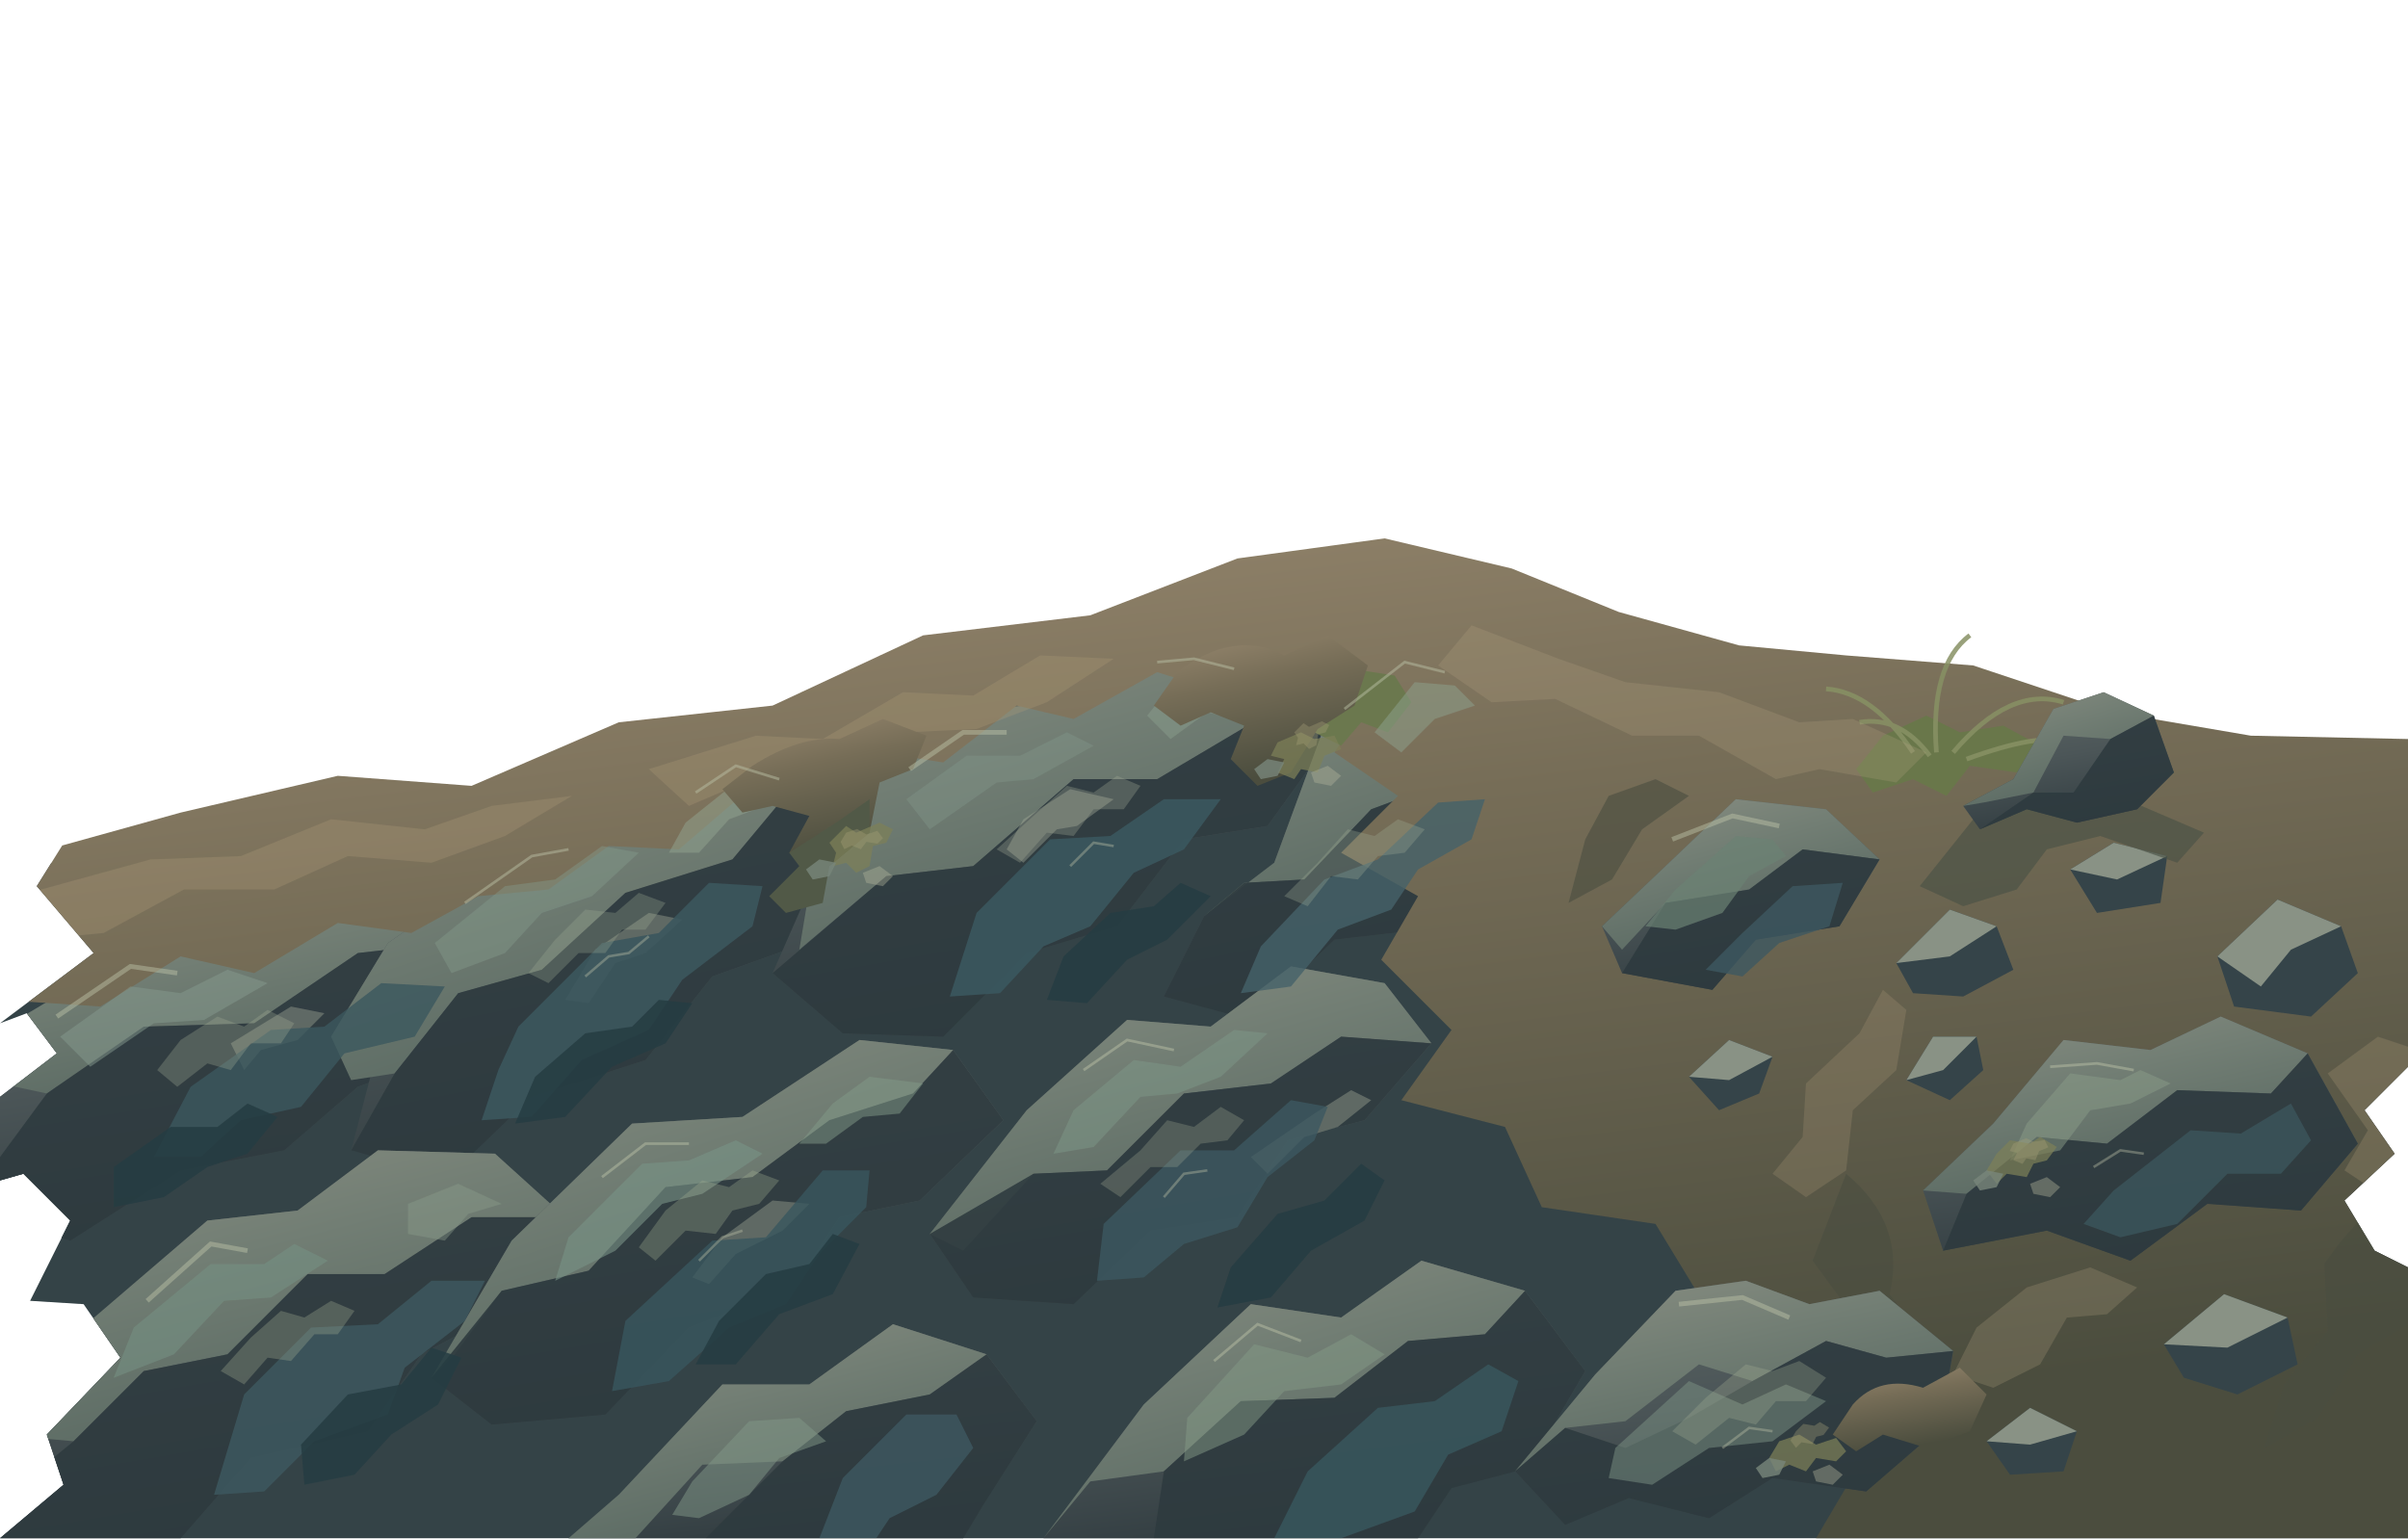
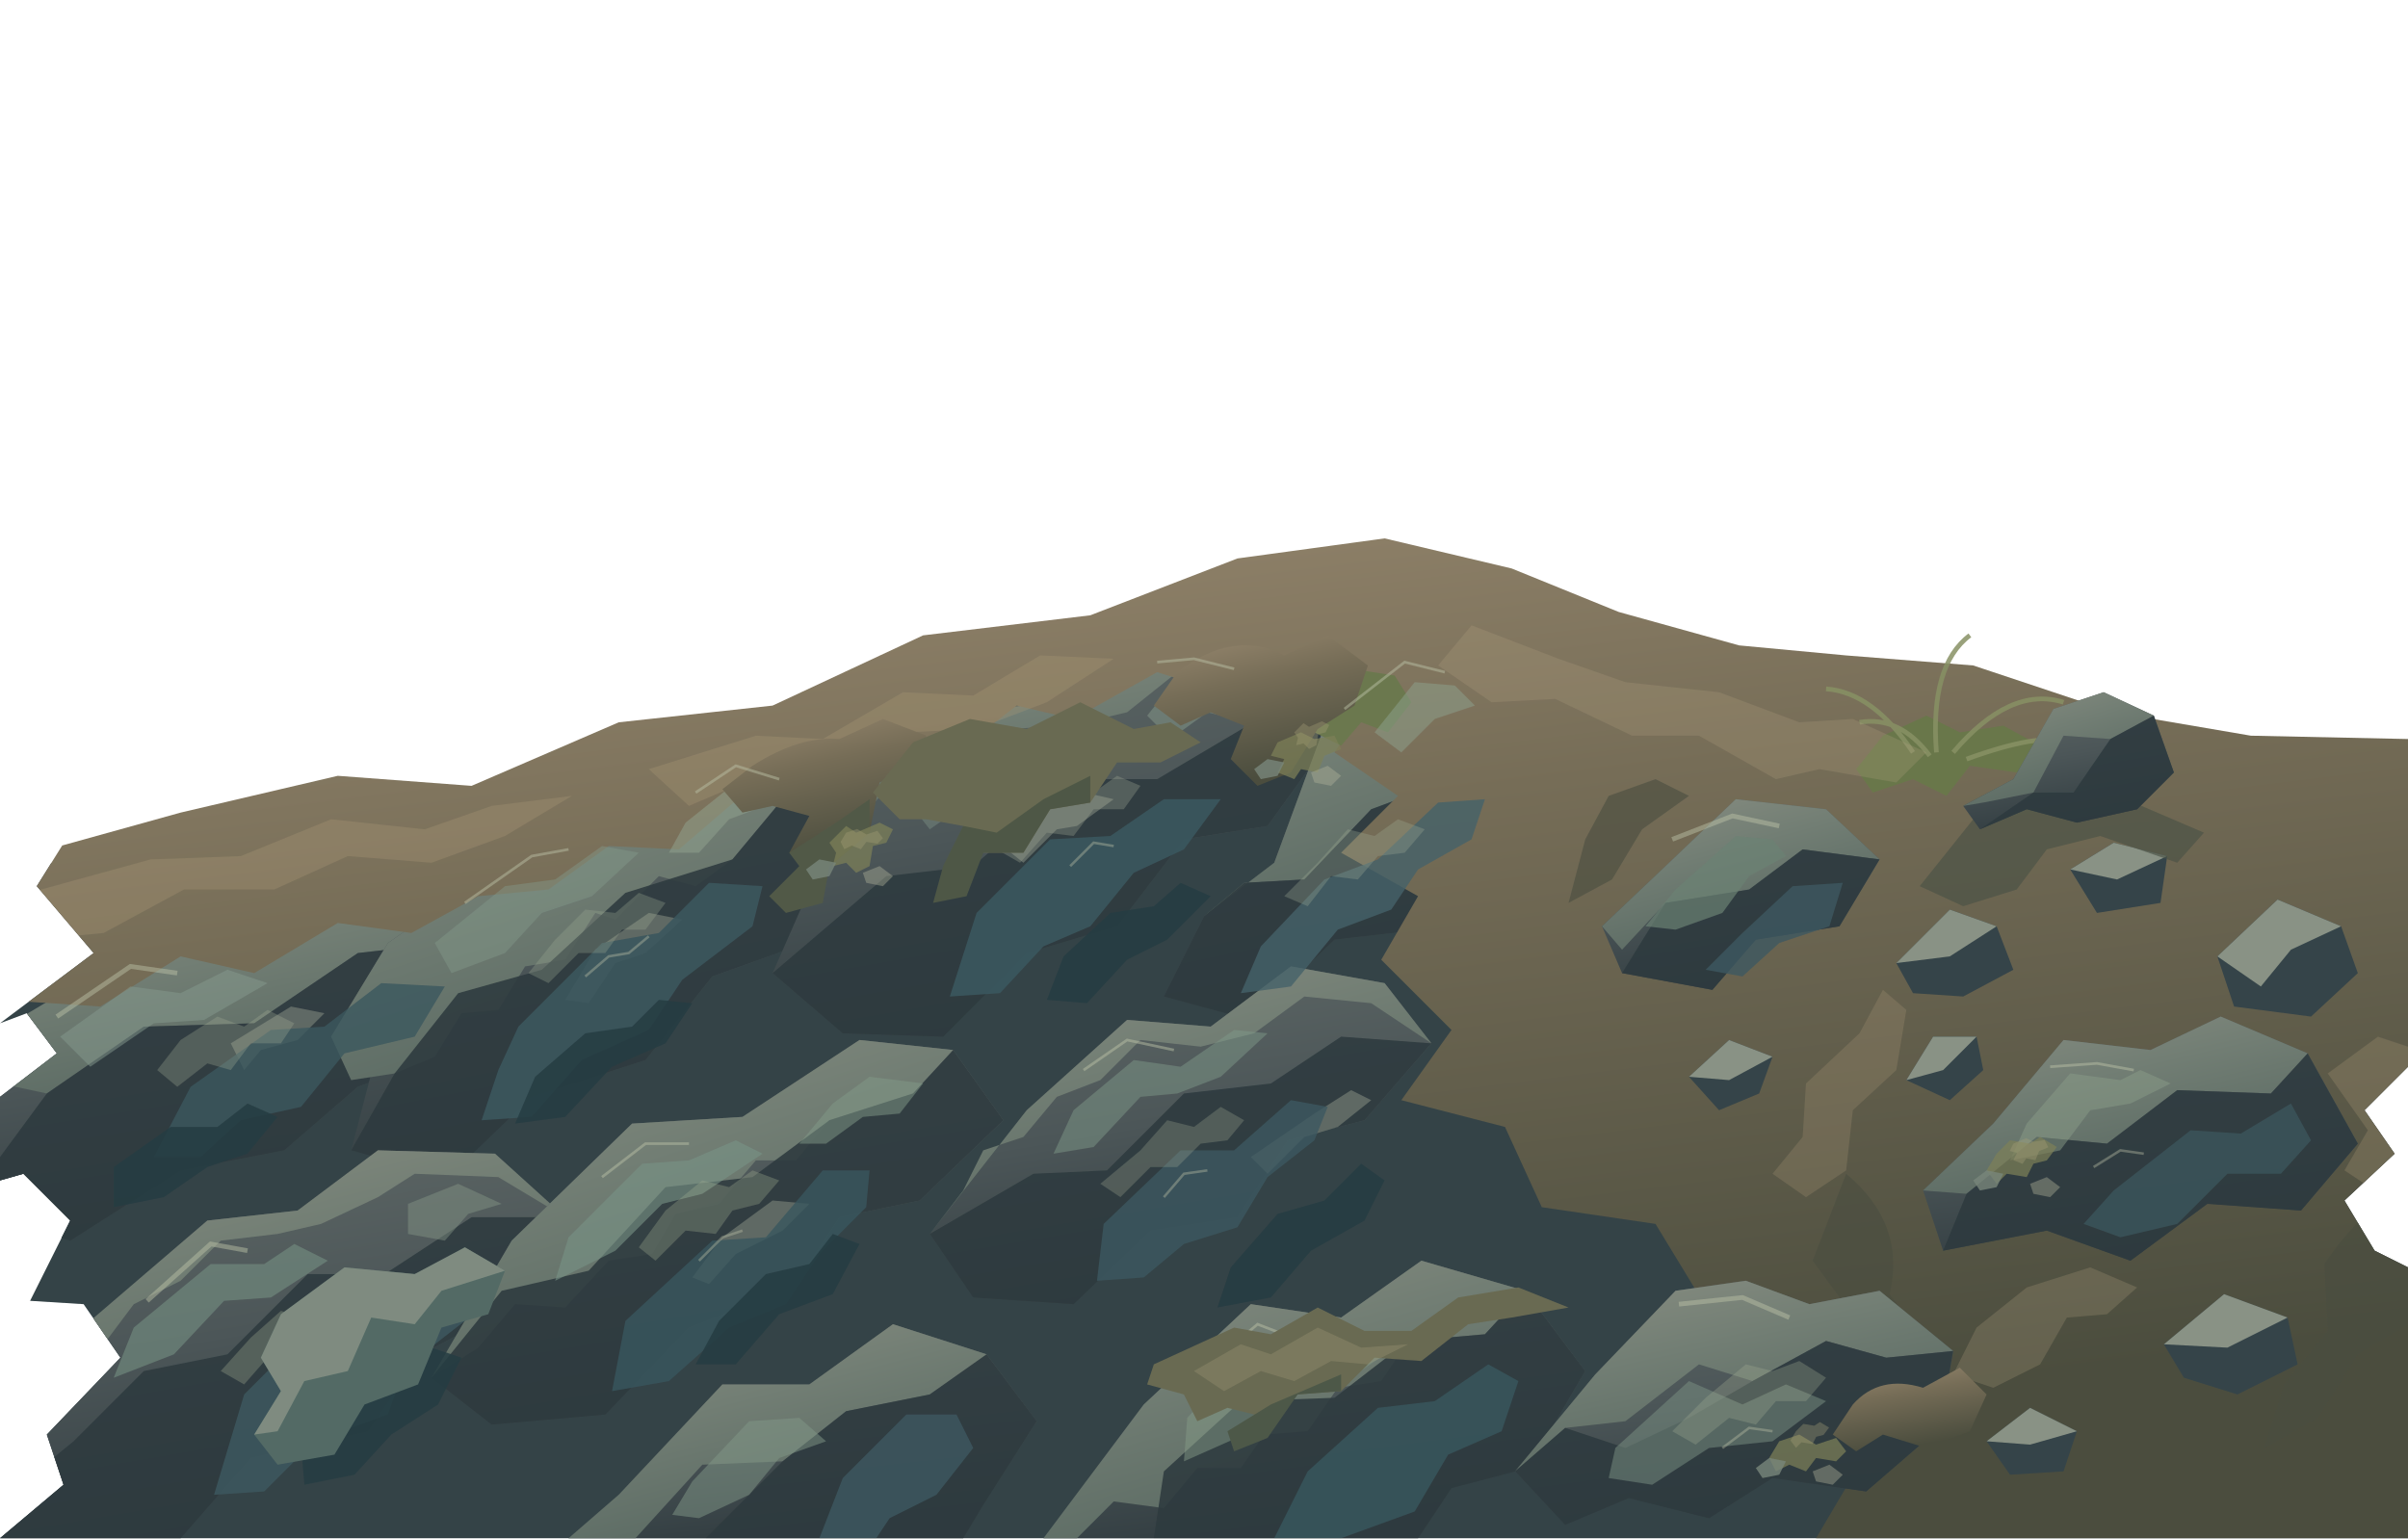
<svg xmlns="http://www.w3.org/2000/svg" viewBox="0 0 720 460">
  <defs>
    <linearGradient id="stone" x1="0" y1="0" x2=".25" y2="1">
      <stop stop-color="#606967" />
      <stop offset=".54" stop-color="#4c5658" />
      <stop offset="1" stop-color="#343f43" />
    </linearGradient>
    <linearGradient id="lit" x2=".5" y2="1">
      <stop stop-color="#898e82" />
      <stop offset=".44" stop-color="#727e74" />
      <stop offset="1" stop-color="#586861" />
    </linearGradient>
    <linearGradient id="soil" x2=".3" y2="1">
      <stop stop-color="#998970" />
      <stop offset=".4" stop-color="#766d57" />
      <stop offset="1" stop-color="#4b4d3e" />
    </linearGradient>
    <linearGradient id="recess" x2=".1" y2="1">
      <stop stop-color="#16262c" />
      <stop offset="1" stop-color="#2e3c3f" />
    </linearGradient>
  </defs>
  <defs>
    <clipPath id="overlap-edge">
      <path d="M0 0H720V319L707 332 716 345 701 359 710 374 720 379V460H0L19 444 14 429 36 406 25 390 9 389 21 365 7 351 0 353V328L17 315 8 303 0 306 28 285 11 265 26 241 0 219Z" />
    </clipPath>
  </defs>
  <g clip-path="url(#overlap-edge)">
    <path d="M0 261L58 250 102 241 141 243 194 223 247 219 288 198 336 193 381 176 422 172 463 182 504 195 552 206 596 208 654 226 720 231V460H0Z" fill="#344347" opacity="1" />
    <path d="M0 308L42 283 81 285 115 266 147 271 164 287 143 312 107 325 85 344 54 350 21 371 0 365Z" fill="url(#stone)" opacity="1" />
    <path d="M0 308L42 283 81 285 115 266 147 271 133 282 107 285 76 306 43 307 14 327 0 324Z" fill="url(#lit)" opacity="1" />
    <path d="M14 327L43 307 76 306 107 285 133 282 147 271 164 287 143 312 107 325 85 344 54 350 21 371 0 365V346Z" fill="#2d3a3e" opacity="0.88" />
    <path d="M116 282L163 249 187 244 222 223 253 231 266 253 241 282 213 292 193 317 159 328 134 352 105 344 111 321 99 310Z" fill="url(#stone)" opacity="1" />
-     <path d="M116 282L163 249 187 244 222 223 253 231 234 239 219 257 187 267 162 290 137 297 118 321 105 323 99 310Z" fill="url(#lit)" opacity="1" />
+     <path d="M116 282L163 249 187 244 222 223 253 231 234 239 219 257 208 265 197 262 184 275 178 273 169 287 157 289 149 302 138 303 130 316 118 321 105 323 99 310Z" fill="url(#lit)" opacity="1" />
    <path d="M137 297L162 290 187 267 219 257 234 239 253 231 266 253 241 282 213 292 193 317 159 328 134 352 105 344 118 321Z" fill="#2d3a3e" opacity="0.88" />
    <path d="M254 238L289 213 323 209 349 192 377 198 400 218 379 247 354 251 334 277 307 285 282 310 252 309 231 291 242 266Z" fill="url(#stone)" opacity="1" />
-     <path d="M254 238L289 213 323 209 349 192 377 198 400 218 373 217 346 233 321 233 291 259 265 262 239 284 242 266Z" fill="url(#lit)" opacity="1" />
+     <path d="M254 238L289 213 323 209 349 192 377 198 400 218 374 206 352 201 337 213 320 217 301 218 284 231 267 234 255 247 245 250Z" fill="url(#lit)" opacity="1" />
    <path d="M265 262L291 259 321 233 346 233 373 217 400 218 379 247 354 251 334 277 307 285 282 310 252 309 231 291Z" fill="#2d3a3e" opacity="0.88" />
    <path d="M395 220L421 193 448 195 478 213 482 232 464 252 444 257 425 278 399 281 374 305 348 298 360 274 381 258Z" fill="url(#stone)" opacity="1" />
    <path d="M395 220L421 193 448 195 478 213 452 213 437 232 410 242 390 263 372 264 360 274 381 258Z" fill="url(#lit)" opacity="1" />
    <path d="M390 263L410 242 437 232 452 213 478 213 482 232 464 252 444 257 425 278 399 281 374 305 348 298 360 274 372 264Z" fill="#2d3a3e" opacity="0.88" />
    <path d="M20 401L62 365 89 362 113 344 148 345 169 364 158 388 126 405 110 428 75 436 54 460H0V429Z" fill="url(#stone)" opacity="1" />
-     <path d="M20 401L62 365 89 362 113 344 148 345 169 364 141 364 115 381 92 381 68 405 43 410 22 431 0 429Z" fill="url(#lit)" opacity="1" />
+     <path d="M20 401L62 365 89 362 113 344 148 345 169 364 149 352 124 351 113 358 96 366 83 369 66 371 54 383 40 390 31 402 15 409 0 416V429Z" fill="url(#lit)" opacity="1" />
    <path d="M43 410L68 405 92 381 115 381 141 364 169 364 158 388 126 405 110 428 75 436 54 460H0V449L22 431Z" fill="#2d3a3e" opacity="0.88" />
    <path d="M153 371L189 336 222 334 257 311 285 314 300 335 275 359 251 364 237 385 206 397 181 423 147 426 129 412Z" fill="url(#stone)" opacity="1" />
-     <path d="M153 371L189 336 222 334 257 311 285 314 273 327 248 335 225 352 199 355 176 380 150 386 136 405 129 412Z" fill="url(#lit)" opacity="1" />
+     <path d="M153 371L189 336 222 334 257 311 285 314 273 327 248 335 238 347 226 347 215 360 202 363 195 375 182 377 169 391 154 390 143 403 129 412Z" fill="url(#lit)" opacity="1" />
    <path d="M176 380L199 355 225 352 248 335 273 327 285 314 300 335 275 359 251 364 237 385 206 397 181 423 147 426 129 412 150 386Z" fill="#2d3a3e" opacity="0.88" />
    <path d="M307 332L337 305 362 307 386 289 414 294 428 312 408 335 385 341 370 364 344 368 321 390 291 388 278 369Z" fill="url(#stone)" opacity="1" />
-     <path d="M307 332L337 305 362 307 386 289 414 294 428 312 401 310 380 324 354 327 331 350 309 351 288 374 278 369Z" fill="url(#lit)" opacity="1" />
+     <path d="M307 332L337 305 362 307 386 289 414 294 428 312 410 300 390 298 375 309 359 313 341 311 329 323 316 328 306 340 294 344 288 356 278 369Z" fill="url(#lit)" opacity="1" />
    <path d="M331 350L354 327 380 324 401 310 428 312 408 335 385 341 370 364 344 368 321 390 291 388 278 369 309 351Z" fill="#2d3a3e" opacity="0.88" />
    <path d="M0 258L54 243 101 232 141 235 185 216 231 211 276 190 326 184 370 167 414 161 452 170 484 183 520 193 552 196 590 199 632 213 673 220 720 221V460H543L556 438 528 421 545 399 509 389 495 366 461 361 450 337 419 329 434 308 413 287 424 268 401 255 418 238 399 225 408 211 383 200 365 207 346 201 321 215 304 211 282 228 263 225 241 241 224 236 203 254 182 253 164 266 143 268 123 279 101 276 76 291 54 286 30 301 0 299Z" fill="url(#soil)" opacity="1" />
    <path d="M498 259L519 239 546 242 562 257 550 277 525 281 512 296 485 291 479 277Z" fill="url(#stone)" opacity="1" />
    <path d="M498 259L519 239 546 242 562 257 539 254 523 266 498 270 485 284 479 277Z" fill="url(#lit)" opacity="1" />
    <path d="M523 266L539 254 562 257 550 277 525 281 512 296 485 291 498 270Z" fill="#2d3a3e" opacity="0.88" />
    <path d="M596 336L617 311 643 314 664 304 690 315 705 342 688 362 660 360 637 377 612 368 581 374 575 356Z" fill="url(#stone)" opacity="1" />
    <path d="M596 336L617 311 643 314 664 304 690 315 679 327 651 326 630 342 609 340 588 357 575 356Z" fill="url(#lit)" opacity="1" />
    <path d="M630 342L651 326 679 327 690 315 705 342 688 362 660 360 637 377 612 368 581 374 588 357 609 340Z" fill="#2d3a3e" opacity="0.88" />
    <path d="M185 447L216 414 242 414 267 396 295 405 310 425 294 450 288 460H170Z" fill="url(#stone)" opacity="1" />
    <path d="M185 447L216 414 242 414 267 396 295 405 278 417 253 422 234 437 210 438 190 460H170Z" fill="url(#lit)" opacity="1" />
    <path d="M234 437L253 422 278 417 295 405 310 425 294 450 288 460H211Z" fill="#2d3a3e" opacity="0.88" />
    <path d="M342 420L374 390 401 394 425 377 456 386 474 410 457 439 434 445 424 460H312Z" fill="url(#stone)" opacity="1" />
-     <path d="M342 420L374 390 401 394 425 377 456 386 444 399 421 401 399 418 371 419 348 440 326 443 312 460Z" fill="url(#lit)" opacity="1" />
+     <path d="M342 420L374 390 401 394 425 377 456 386 444 399 421 401 413 413 400 415 391 428 378 429 371 439 358 439 348 451 333 449 322 460H312Z" fill="url(#lit)" opacity="1" />
    <path d="M371 419L399 418 421 401 444 399 456 386 474 410 457 439 434 445 424 460H345L348 440Z" fill="#2d3a3e" opacity="0.88" />
    <path d="M567 288L583 272 597 277 602 290 587 298 572 297Z" fill="#354449" opacity="1" />
    <path d="M567 288L583 272 597 277 583 286Z" fill="#899285" opacity="1" />
    <path d="M619 260L632 252 648 256 646 270 627 273Z" fill="#354449" opacity="1" />
    <path d="M619 260L632 252 648 256 633 263Z" fill="#899285" opacity="1" />
    <path d="M663 286L681 269 700 277 705 291 691 304 668 301Z" fill="#354449" opacity="1" />
    <path d="M663 286L681 269 700 277 685 284 676 295Z" fill="#899285" opacity="1" />
    <path d="M570 323L578 310 591 310 593 320 583 329Z" fill="#354449" opacity="1" />
    <path d="M570 323L578 310 591 310 581 320Z" fill="#899285" opacity="1" />
    <path d="M647 402L665 387 684 394 687 408 669 417 653 412Z" fill="#354449" opacity="1" />
    <path d="M647 402L665 387 684 394 666 403Z" fill="#899285" opacity="1" />
    <path d="M594 431L607 421 621 428 617 440 601 441Z" fill="#354449" opacity="1" />
    <path d="M594 431L607 421 621 428 607 432Z" fill="#899285" opacity="1" />
    <path d="M505 322L517 311 530 316 526 327 514 332Z" fill="#354449" opacity="1" />
    <path d="M505 322L517 311 530 316 517 323Z" fill="#899285" opacity="1" />
    <path d="M552 351Q570 366 565 387L580 407 573 423 554 409 553 392 542 377Z" fill="#494d40" opacity="0.6" />
    <path d="M695 378Q707 360 720 356V396L705 405 693 424 677 433 683 414 696 398Z" fill="#494d40" opacity="0.6" />
    <path d="M481 238L495 233 505 238 491 248 482 263 469 270 474 251Z" fill="#494d40" opacity="0.6" />
    <path d="M396 206L404 200 417 202 422 210 415 219 407 216 401 223 391 218Z" fill="#6b784e" opacity="1" />
    <path d="M563 220L576 214 586 219 599 217 610 223 603 231 589 229 582 238 572 233 560 237 555 230Z" fill="#69774a" opacity="1" />
    <path d="M572 225Q560 207 546 206M579 225Q577 199 589 190M584 225Q601 205 617 210M577 226Q568 214 556 216M588 227Q610 219 618 222" fill="none" stroke="#879064" stroke-width="1.4" opacity="0.85" />
    <path d="M69 312L87 301 97 303 89 311 78 314 73 320Z" fill="#a4ab99" opacity="0.4" />
    <path d="M178 284L194 273 204 275 193 285 184 288 176 300 169 299Z" fill="#a4ab99" opacity="0.4" />
    <path d="M306 245L320 236 333 239 322 247 316 248 306 258 301 254Z" fill="#a4ab99" opacity="0.4" />
    <path d="M216 370L231 359 242 360 234 368 220 375 212 384 207 382Z" fill="#a4ab99" opacity="0.4" />
    <path d="M393 333L404 326 410 329 400 337 390 340 379 351 374 346Z" fill="#a4ab99" opacity="0.4" />
    <path d="M18 310L39 295 54 297 68 290 80 294 61 305 46 306 27 319Z" fill="#859a8e" opacity="0.5" />
    <path d="M57 325L81 308 97 307 114 294 133 295 124 310 103 315 90 331 72 335 60 346 46 346Z" fill="#3b575e" opacity="0.8" />
    <path d="M130 282L151 265 166 263 180 253 191 255 177 268 162 273 151 285 135 291Z" fill="#82988a" opacity="0.45" />
    <path d="M155 307L180 282 197 279 212 264 228 265 225 277 204 293 194 308 174 317 159 334 144 335 149 320Z" fill="#3b565d" opacity="0.9" />
    <path d="M205 246L220 234 234 236 226 242 218 245 209 255 200 255Z" fill="#92a38f" opacity="0.5" />
    <path d="M271 239L289 226 305 226 319 219 327 223 309 233 298 234 278 248Z" fill="#81978a" opacity="0.4" />
    <path d="M292 273L314 251 332 250 348 239 365 239 354 254 339 261 326 277 312 283 299 297 284 298Z" fill="#3a575e" opacity="0.9" />
    <path d="M343 214L351 204 366 207 376 205 386 212 369 215 361 213 350 221Z" fill="#8c9f8d" opacity="0.45" />
    <path d="M377 283L396 263 412 257 430 240 444 239 440 251 424 260 416 272 400 278 386 295 371 297Z" fill="#456169" opacity="0.8" />
    <path d="M411 219L423 204 435 205 441 211 429 215 419 225Z" fill="#8da18e" opacity="0.5" />
    <path d="M40 397L63 378 79 378 88 372 98 377 81 388 67 389 52 405 34 412Z" fill="#759082" opacity="0.6" />
    <path d="M73 417L93 397 113 396 129 383 145 383 139 395 121 409 116 423 94 431 79 446 64 447Z" fill="#3d5960" opacity="0.8" />
    <path d="M122 360L137 354 150 360 140 363 133 371 122 369Z" fill="#8b9e8b" opacity="0.4" />
    <path d="M170 370L192 348 206 347 220 341 228 345 210 357 198 360 184 374 166 383Z" fill="#789386" opacity="0.6" />
    <path d="M187 395L213 371 229 370 246 350 260 350 259 361 245 375 235 390 218 397 200 413 183 416Z" fill="#38565e" opacity="0.8" />
    <path d="M249 330L260 322 276 324 269 333 258 334 247 342 239 342Z" fill="#819a87" opacity="0.5" />
    <path d="M321 332L339 317 353 319 369 308 379 309 365 322 352 327 341 328 327 343 315 345Z" fill="#7e9787" opacity="0.5" />
    <path d="M330 366L353 344 369 344 386 329 397 331 393 341 379 352 370 367 354 372 342 382 328 383Z" fill="#3c5860" opacity="0.8" />
    <path d="M207 443L224 425 239 424 247 431 233 436 224 447 209 454 201 453Z" fill="#819887" opacity="0.5" />
    <path d="M252 442L271 423 286 423 291 433 280 447 266 454 262 460H245Z" fill="#3d5860" opacity="0.8" />
    <path d="M355 424L375 402 391 406 404 399 414 405 401 414 384 416 372 429 354 437Z" fill="#839986" opacity="0.5" />
    <path d="M391 440L412 421 429 419 445 408 454 413 449 428 433 435 423 452 401 460H381Z" fill="#38575e" opacity="0.8" />
    <path d="M501 266L519 250 530 251 534 256 523 262 515 273 501 278 492 277Z" fill="#6b8173" opacity="0.7" />
    <path d="M521 279L536 265 551 264 547 277 532 282 521 292 510 290Z" fill="#3d5860" opacity="0.8" />
    <path d="M606 336L619 321 634 323 640 320 649 324 637 330 625 332 616 344 601 347Z" fill="#8a9c88" opacity="0.5" />
    <path d="M632 356L655 338 670 339 685 330 691 341 682 351 666 351 651 366 634 370 623 366Z" fill="#3b555b" opacity="0.8" />
    <path d="M5 268L45 257 72 256 99 245 127 248 147 241 171 238 151 250 129 258 104 256 82 266 55 266 31 279 10 281Z" fill="#ad9a78" opacity="0.3" />
    <path d="M194 230L226 220 246 221 270 207 291 208 311 196 333 197 313 210 292 218 271 219 249 233 227 232 206 241Z" fill="#ac9977" opacity="0.3" />
    <path d="M440 187L466 197 486 204 514 207 538 216 554 215 576 225 567 234 544 230 531 233 508 220 488 220 465 209 446 210 430 199Z" fill="#b4a183" opacity="0.24" />
    <path d="M590 245Q613 232 638 240L659 249 651 258 628 250 612 254 603 266 587 271 574 265Z" fill="#4a5145" opacity="0.65" />
    <path d="M556 309L563 296 570 302 567 320 554 332 552 350 540 358 530 351 539 340 540 324Z" fill="#ad9877" opacity="0.25" />
    <path d="M696 321L711 310 720 313V348L710 356 701 350 708 338Z" fill="#a39272" opacity="0.3" />
    <path d="M606 385L625 379 639 385 630 393 618 394 610 408 596 415 584 411 591 397Z" fill="#b1a07e" opacity="0.25" />
    <path d="M225 229Q239 220 251 221L264 215 277 220 273 230 263 234 260 249 248 259 236 255 242 244 231 241 222 243 216 236Z" fill="url(#soil)" opacity="1" />
    <path d="M250 246L260 239 260 249 248 259 246 270 235 273 230 268 239 259 236 255Z" fill="#515947" opacity="1" />
    <path d="M352 201Q369 188 384 196L397 190 409 199 405 211 394 218 386 231 376 235 368 227 372 217 362 213 353 217 345 211Z" fill="url(#soil)" opacity="1" />
    <path d="M602 233L614 212 629 207 644 214 650 231 639 242 621 246 606 242 592 248 587 241Z" fill="url(#stone)" opacity="1" />
    <path d="M602 233L614 212 629 207 644 214 631 221 617 220 608 237 593 240 587 241Z" fill="url(#lit)" opacity="1" />
    <path d="M631 221L644 214 650 231 639 242 621 246 606 242 592 248 608 237 620 237Z" fill="#2d3a3e" opacity="0.88" />
    <path d="M477 411L501 386 522 383 541 390 562 386 584 404 580 427 558 446 530 442 511 454 487 448 468 456 453 440Z" fill="url(#stone)" opacity="1" />
    <path d="M477 411L501 386 522 383 541 390 562 386 584 404 564 406 546 401 524 413 508 408 486 425 468 427 453 440Z" fill="url(#lit)" opacity="1" />
    <path d="M524 413L546 401 564 406 584 404 580 427 558 446 530 442 511 454 487 448 468 456 453 440 468 427 486 433 505 424Z" fill="#2d3a3e" opacity="0.88" />
    <path d="M483 433L505 413 521 420 534 414 546 419 530 431 511 433 494 444 481 442Z" fill="#7b9183" opacity="0.5" />
    <path d="M554 420Q562 411 575 415L586 409 594 417 589 428 576 433 563 429 555 434 548 429Z" fill="url(#soil)" opacity="1" />
    <path d="M34 349L51 337 65 337 74 330 83 334 74 345 62 349 49 358 34 361Z" fill="#253c42" opacity="0.85" />
    <path d="M160 322L175 309 189 307 197 299 207 300 199 312 183 319 169 334 154 336Z" fill="#253c42" opacity="0.85" />
    <path d="M318 286L332 273 345 271 353 264 362 268 349 281 337 287 325 300 313 299Z" fill="#253c42" opacity="0.85" />
    <path d="M90 432L104 417 120 414 129 403 138 406 131 420 117 429 106 441 91 444Z" fill="#253c42" opacity="0.85" />
    <path d="M215 395L229 381 242 378 249 369 257 372 249 387 233 393 220 408 208 408Z" fill="#253c42" opacity="0.85" />
    <path d="M368 379L382 363 396 359 407 348 414 353 408 365 392 374 380 388 364 391Z" fill="#253c42" opacity="0.85" />
    <path d="M17 304L39 289 53 291" fill="none" stroke="#bac1a6" stroke-width="1.4" opacity="0.48" />
    <path d="M139 270L159 256 170 254" fill="none" stroke="#bac1a6" stroke-width="0.8" opacity="0.48" />
    <path d="M208 237L220 229 233 233" fill="none" stroke="#bac1a6" stroke-width="0.8" opacity="0.48" />
    <path d="M272 230L288 219 301 219" fill="none" stroke="#bac1a6" stroke-width="1.4" opacity="0.48" />
    <path d="M346 198L357 197 369 200" fill="none" stroke="#bac1a6" stroke-width="0.8" opacity="0.48" />
    <path d="M402 212L420 198 432 201" fill="none" stroke="#bac1a6" stroke-width="0.8" opacity="0.48" />
    <path d="M44 389L63 372 74 374" fill="none" stroke="#bac1a6" stroke-width="1.4" opacity="0.48" />
    <path d="M180 352L193 342 206 342" fill="none" stroke="#bac1a6" stroke-width="0.8" opacity="0.48" />
    <path d="M324 320L337 311 351 314" fill="none" stroke="#bac1a6" stroke-width="0.8" opacity="0.48" />
    <path d="M500 251L518 244 532 247" fill="none" stroke="#bac1a6" stroke-width="1.4" opacity="0.48" />
    <path d="M613 319L627 318 638 320" fill="none" stroke="#bac1a6" stroke-width="0.8" opacity="0.48" />
    <path d="M363 407L376 396 389 401" fill="none" stroke="#bac1a6" stroke-width="0.8" opacity="0.48" />
    <path d="M502 390L521 388 535 394" fill="none" stroke="#bac1a6" stroke-width="1.4" opacity="0.48" />
    <path d="M54 311L65 304 73 307 80 302 88 306 84 312 75 312 69 320 62 318 53 325 47 320Z" fill="#a4ad96" opacity="0.3" />
    <path d="M166 281L175 272 184 273 191 267 199 270 193 278 186 278 181 285 173 285 164 294 158 291Z" fill="#9daa93" opacity="0.3" />
    <path d="M309 244L319 235 327 237 334 232 341 235 336 242 327 242 321 250 313 249 305 258 298 254Z" fill="#a8b099" opacity="0.3" />
    <path d="M394 258L403 248 411 250 418 245 426 248 420 255 412 256 406 263 398 262 391 271 384 268Z" fill="#a2af97" opacity="0.3" />
    <path d="M75 400L84 392 91 394 99 389 106 392 101 399 94 399 87 407 80 406 73 414 66 410Z" fill="#a5ae94" opacity="0.32" />
    <path d="M199 362L210 353 218 355 225 350 233 353 227 360 219 362 214 369 205 368 196 377 191 373Z" fill="#a2ad91" opacity="0.32" />
    <path d="M341 344L349 335 357 337 365 331 372 335 367 341 359 342 352 349 344 349 335 358 329 354Z" fill="#a8b198" opacity="0.28" />
    <path d="M510 418L522 408 530 410 538 407 546 412 540 419 531 419 525 426 517 424 507 432 500 428Z" fill="#a4ae95" opacity="0.3" />
    <g transform="translate(248 252)">
      <path d="M0 0l5 -5 3 2 7 -3 4 2 -2 4 -4 1 -1 6 -4 2 -3 -3 -4 1 1 -4Z" fill="#7d8057" opacity="0.72" />
      <path transform="translate(5 -3) scale(.55)" d="M0 0l6 -2 5 3 6 -2 3 4 -3 3 -6 -1 -3 4 -5 -2 -4 2 -2 -4Z" fill="#a7a078" opacity="0.35" />
      <path d="M-7 8l4 -3 5 1 -2 4 -5 1Z" fill="#78867a" opacity="0.8" />
      <path d="M10 9l5 -2 4 3 -3 3 -5 -1Z" fill="#b2b39b" opacity="0.4" />
    </g>
    <g transform="translate(382 222)">
      <path d="M0 0l7 -3 4 2 6 -1 2 4 -5 2 -2 5 -5 -1 -2 3 -5 -2 2 -4 -4 -1Z" fill="#7d8057" opacity="0.72" />
      <path transform="translate(5 -3) scale(.55)" d="M0 0l5 -5 3 2 7 -3 4 2 -2 4 -4 1 -1 6 -4 2 -3 -3 -4 1 1 -4Z" fill="#a7a078" opacity="0.35" />
      <path d="M-7 8l4 -3 5 1 -2 4 -5 1Z" fill="#78867a" opacity="0.8" />
      <path d="M10 9l5 -2 4 3 -3 3 -5 -1Z" fill="#b2b39b" opacity="0.4" />
    </g>
    <g transform="translate(597 345)">
      <path d="M0 0l4 -4 6 1 3 -2 5 3 -3 4 -4 1 -2 4 -6 -1 -3 3 -3 -4Z" fill="#7d8057" opacity="0.72" />
      <path transform="translate(5 -3) scale(.55)" d="M0 0l7 -3 4 2 6 -1 2 4 -5 2 -2 5 -5 -1 -2 3 -5 -2 2 -4 -4 -1Z" fill="#a7a078" opacity="0.35" />
      <path d="M-7 8l4 -3 5 1 -2 4 -5 1Z" fill="#78867a" opacity="0.8" />
      <path d="M10 9l5 -2 4 3 -3 3 -5 -1Z" fill="#b2b39b" opacity="0.4" />
    </g>
    <g transform="translate(532 431)">
      <path d="M0 0l6 -2 5 3 6 -2 3 4 -3 3 -6 -1 -3 4 -5 -2 -4 2 -2 -4Z" fill="#7d8057" opacity="0.72" />
      <path transform="translate(5 -3) scale(.55)" d="M0 0l4 -4 6 1 3 -2 5 3 -3 4 -4 1 -2 4 -6 -1 -3 3 -3 -4Z" fill="#a7a078" opacity="0.35" />
      <path d="M-7 8l4 -3 5 1 -2 4 -5 1Z" fill="#78867a" opacity="0.8" />
      <path d="M10 9l5 -2 4 3 -3 3 -5 -1Z" fill="#b2b39b" opacity="0.4" />
    </g>
    <path d="M175 292l7 -6 6 -1 6 -5" fill="none" stroke="#b6bba2" stroke-width="0.75" opacity="0.42" />
    <path d="M320 259l7 -7 6 1" fill="none" stroke="#b6bba2" stroke-width="0.75" opacity="0.42" />
    <path d="M209 377l7 -7 6 -2" fill="none" stroke="#b6bba2" stroke-width="0.75" opacity="0.42" />
    <path d="M348 358l6 -7 7 -1" fill="none" stroke="#b6bba2" stroke-width="0.75" opacity="0.42" />
    <path d="M515 433l8 -6 7 1" fill="none" stroke="#b6bba2" stroke-width="0.75" opacity="0.42" />
    <path d="M626 349l8 -5 7 1" fill="none" stroke="#b6bba2" stroke-width="0.75" opacity="0.42" />
+     <path d="M273 222L290 215 307 218 323 210 339 218 350 216 359 222 347 228 334 228 326 240 314 242 306 255 294 255 288 247 277 245 269 245 261 237Z" fill="#696a52" opacity="1" />
+     <path d="M312 239L326 232 326 240 314 242 306 255 294 255 289 268 279 270 282 259 288 247 298 249Z" fill="#4e5746" opacity="1" />
+     <path d="M84 393L103 379 124 381 139 373 151 380 146 393 132 397 125 414 109 420 100 435 83 438 76 429 84 416 78 406Z" fill="#536a65" opacity="1" />
+     <path d="M84 393L103 379 124 381 139 373 151 380 132 386 124 396 111 394 104 410 91 413 83 428 76 429 84 416 78 406Z" fill="#899487" opacity="0.8" />
+     <path d="M345 408L369 397 380 399 394 391 408 398 422 398 436 388 454 385 469 391 452 394 439 396 425 407 411 406 401 416 388 417 379 424 367 421 358 425 354 417 343 414Z" fill="#696a52" opacity="1" />
+     <path d="M380 420L401 411 401 416 388 417 379 430 369 434 367 428Z" fill="#4d5848" opacity="1" />
+     <path d="M357 410L371 402 380 405 394 397 407 403 421 402 409 408 398 407 387 413 377 410 366 416Z" fill="#9e9675" opacity="0.35" />
  </g>
</svg>
